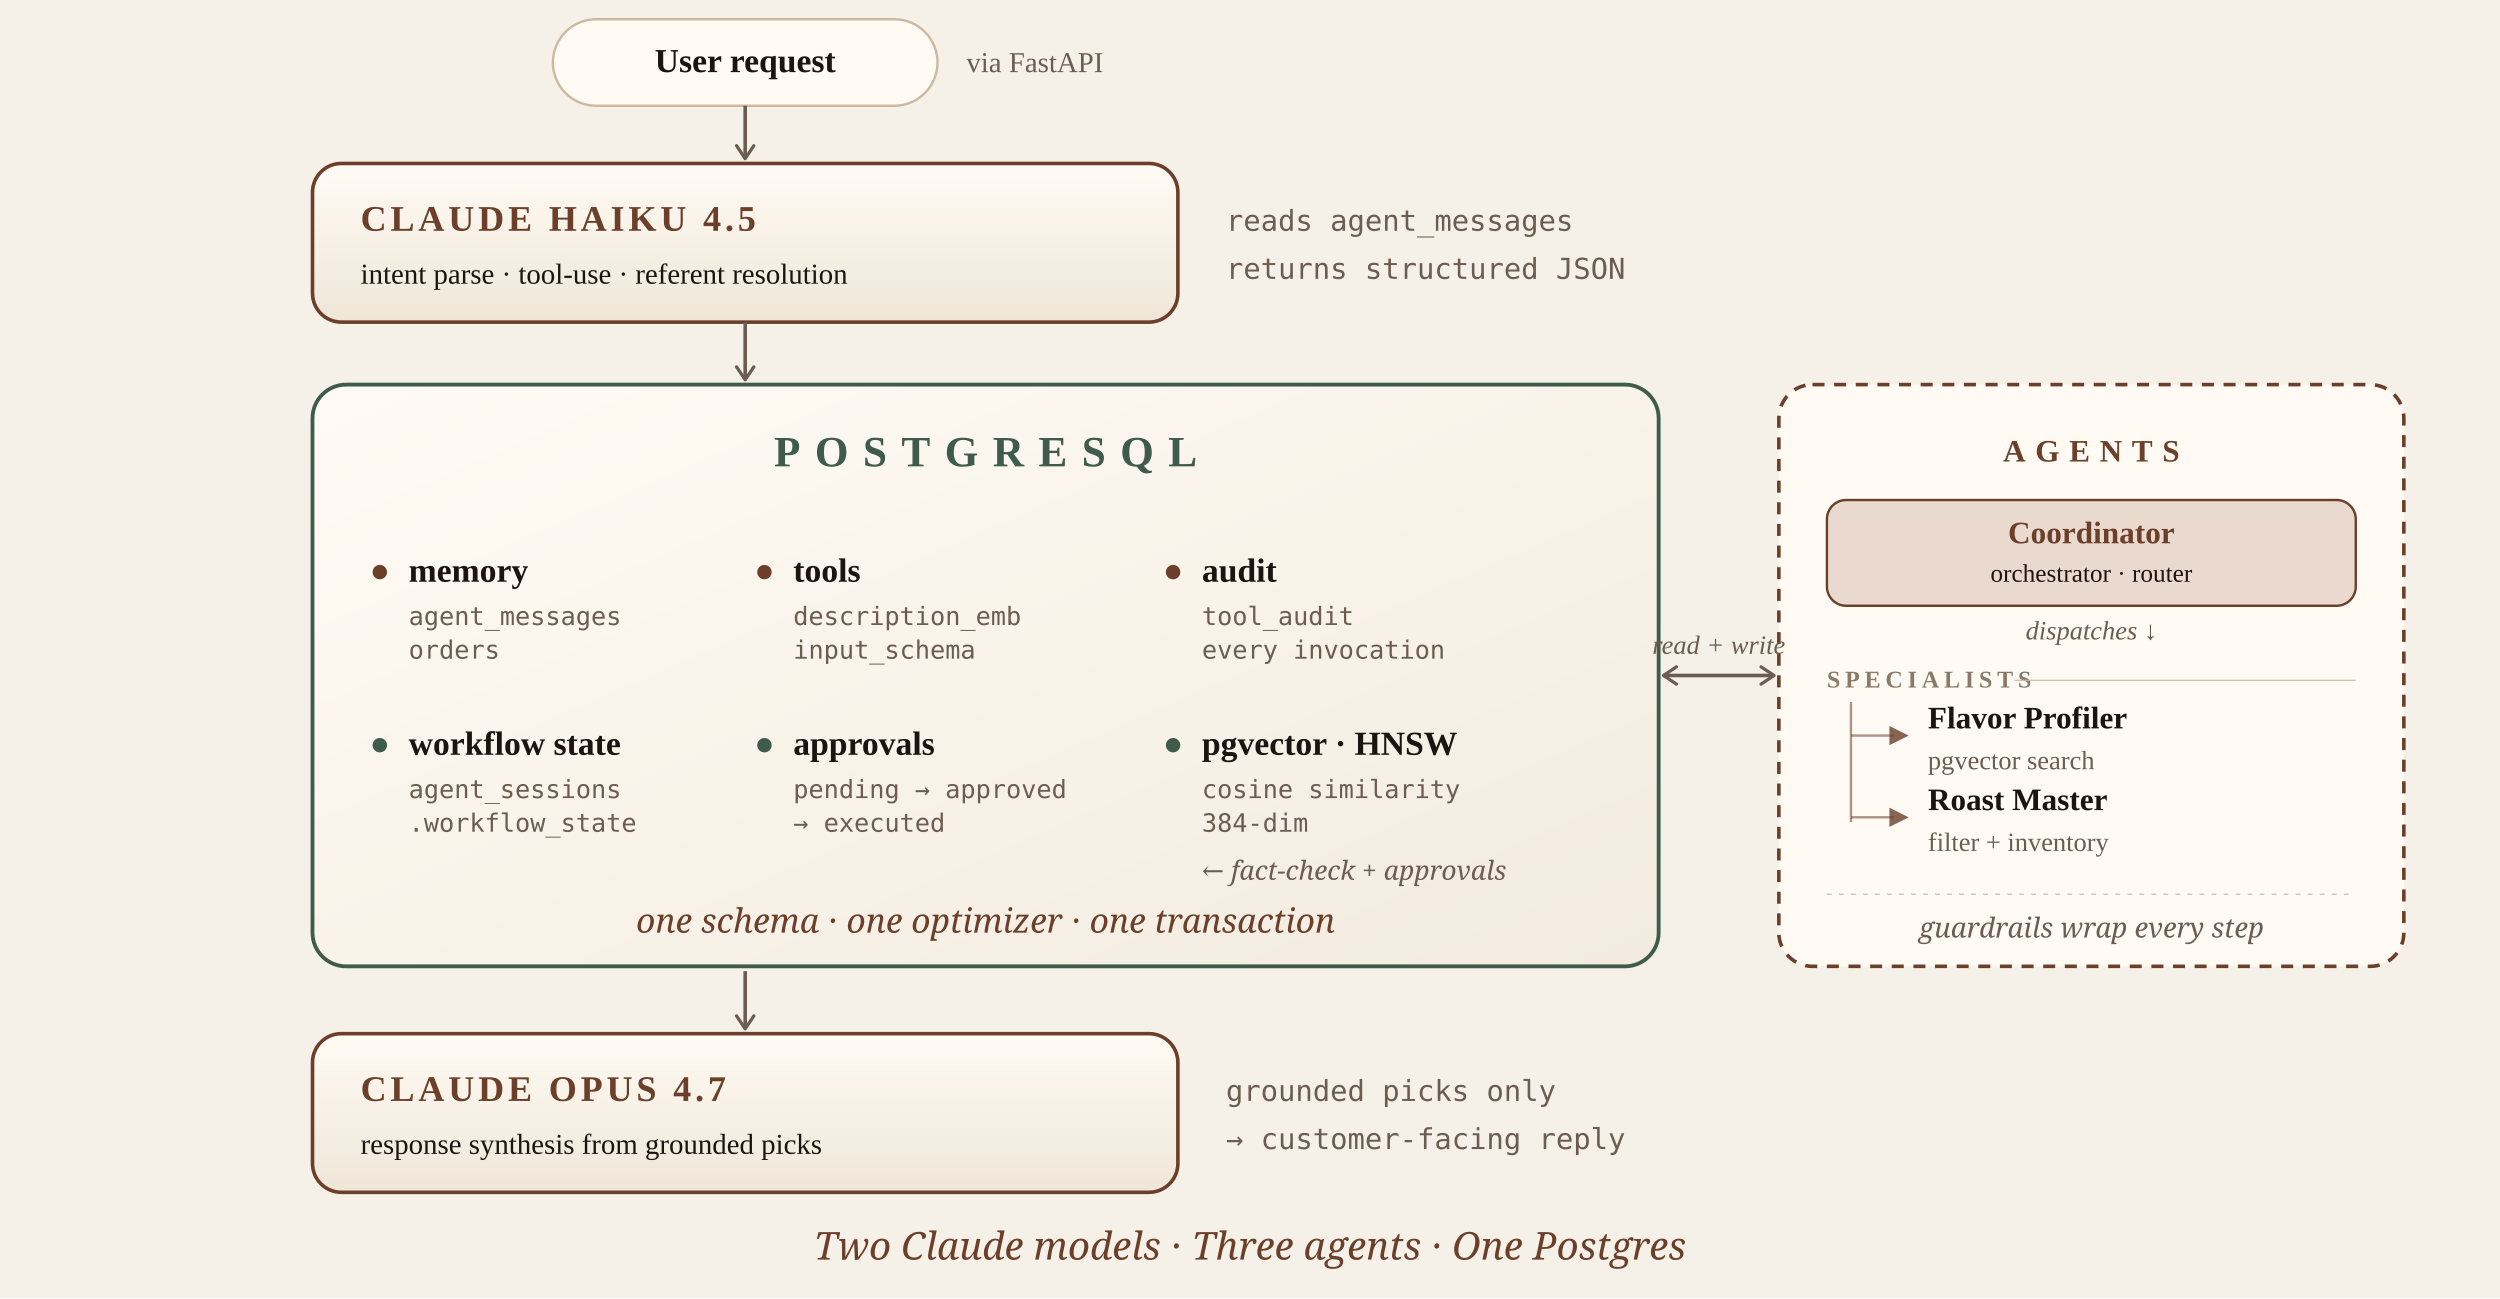
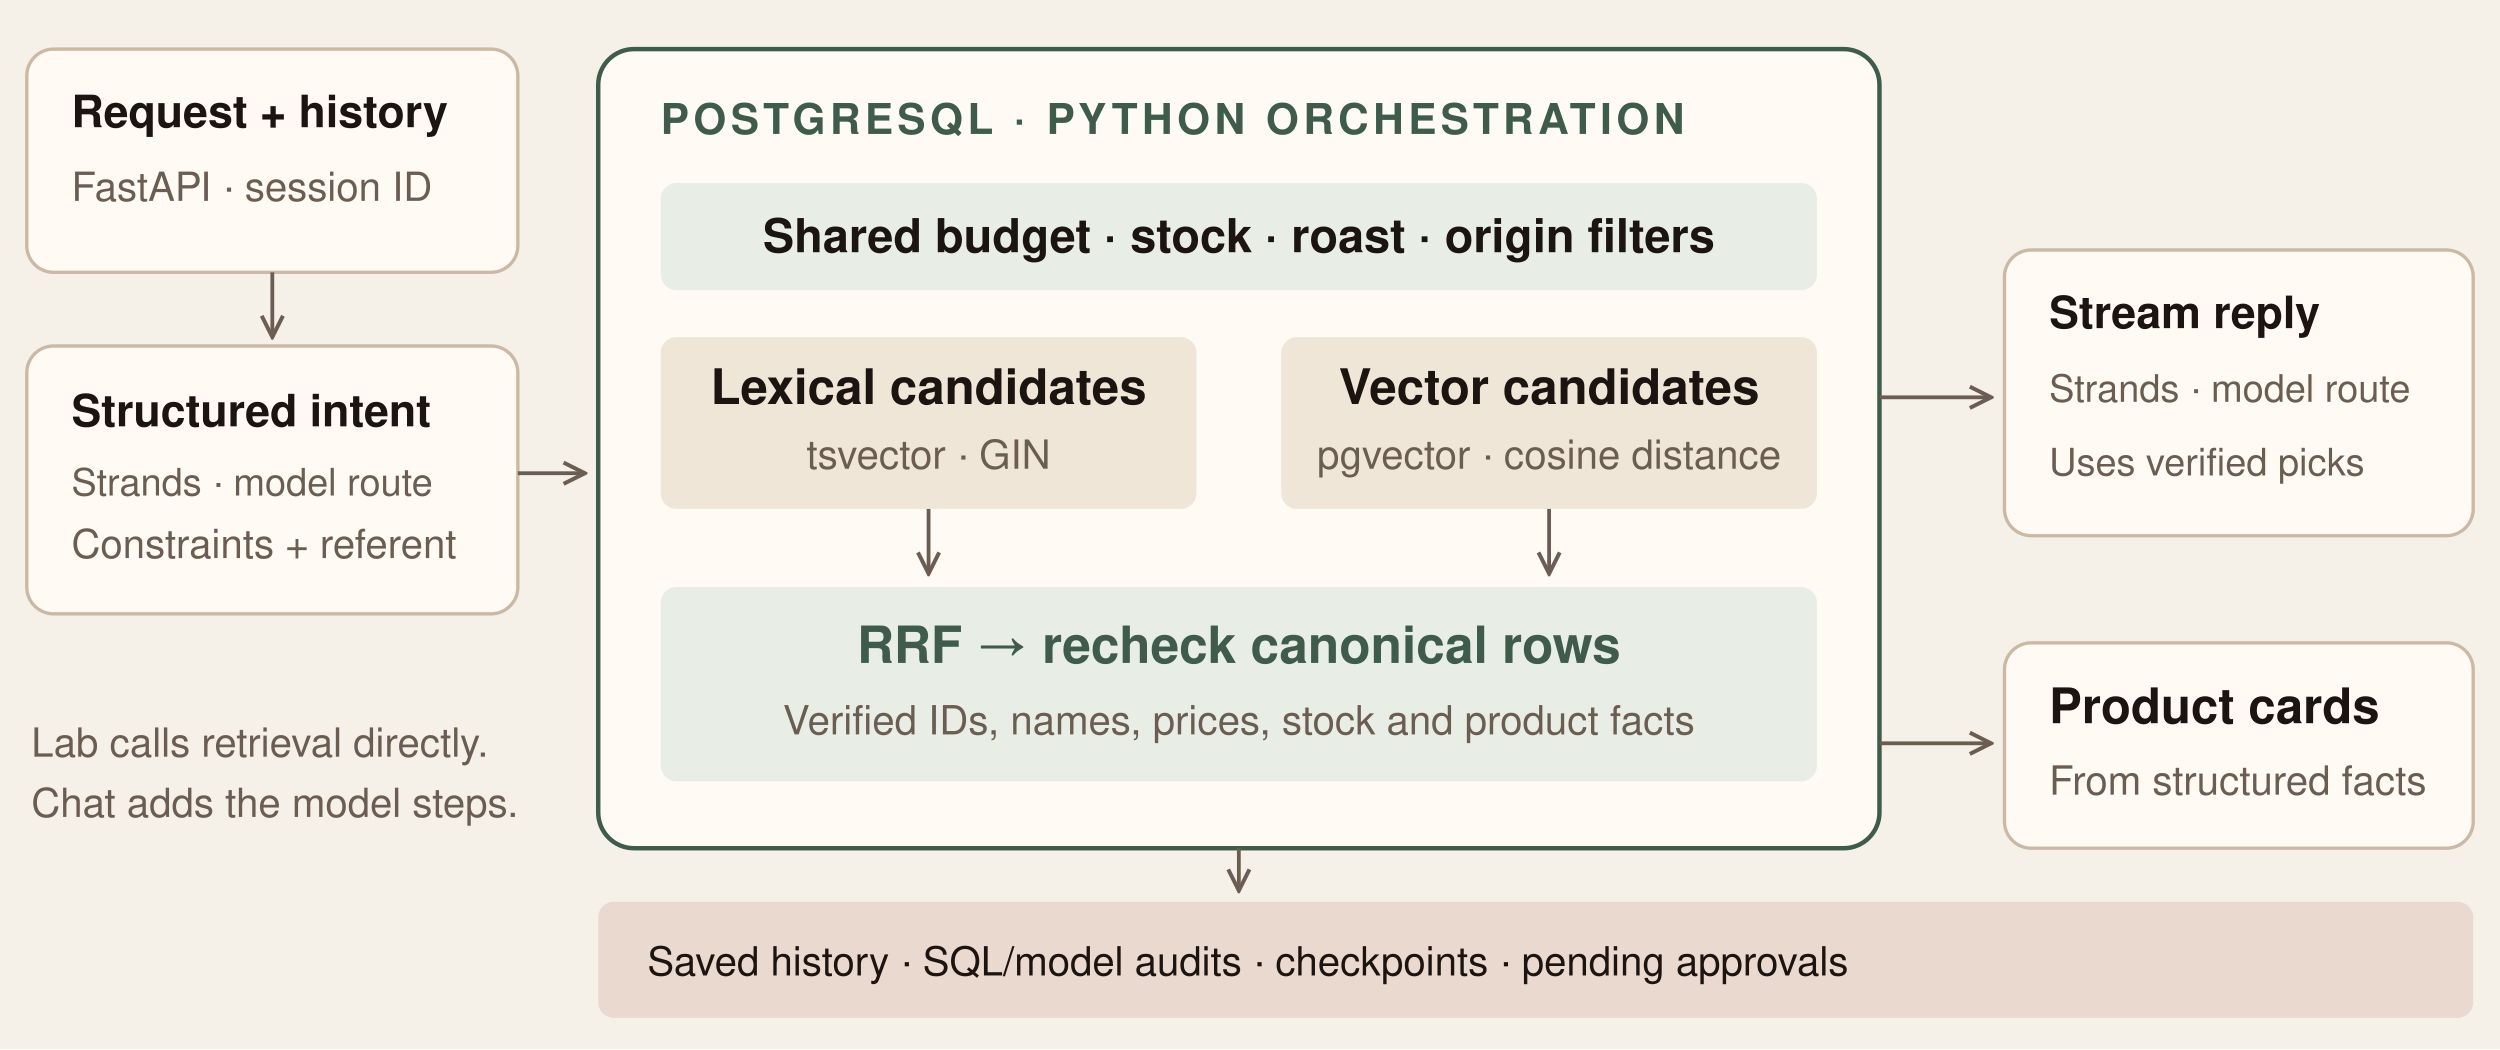
- <svg xmlns="http://www.w3.org/2000/svg" viewBox="0 0 1040 540" role="img" aria-label="Architecture: User request enters via FastAPI, Claude Haiku parses intent, PostgreSQL holds memory and operational state including audit and workflow, the dashed Coordinator column dispatches to Flavor Profiler, Roast Master, and Guardrails, Claude Opus synthesizes a grounded reply returned to the customer.">
+ <svg xmlns="http://www.w3.org/2000/svg" viewBox="0 0 1120 470" role="img" aria-labelledby="title desc">
  <defs>
-     <linearGradient id="llmFill" x1="0%" y1="0%" x2="0%" y2="100%">
-       <stop offset="0%" stop-color="#fffbf4" />
-       <stop offset="100%" stop-color="#efe6d8" />
-     </linearGradient>
-     <linearGradient id="pgFill" x1="0%" y1="0%" x2="100%" y2="100%">
-       <stop offset="0%" stop-color="#fffbf4" />
-       <stop offset="100%" stop-color="#f3ebe0" />
-     </linearGradient>
-     <marker id="arrow" viewBox="0 0 10 10" refX="8" refY="5" markerWidth="6" markerHeight="6" orient="auto-start-reverse">
-       <path d="M2 1 L8 5 L2 9" fill="none" stroke="#6b5d52" stroke-width="1.5" stroke-linecap="round" stroke-linejoin="round" />
-     </marker>
-     <marker id="arrow-start" viewBox="0 0 10 10" refX="2" refY="5" markerWidth="6" markerHeight="6" orient="auto">
-       <path d="M8 1 L2 5 L8 9" fill="none" stroke="#6b5d52" stroke-width="1.5" stroke-linecap="round" stroke-linejoin="round" />
+     <marker id="arrow" viewBox="0 0 10 10" refX="9" refY="5" markerWidth="7" markerHeight="7" orient="auto">
+       <path d="M1 1L9 5L1 9" fill="none" stroke="#6b5d52" stroke-width="1.5" />
    </marker>
  </defs>
-   <rect width="1040" height="540" fill="#f6f1e8" />
-   <g>
-     <rect x="230" y="8" width="160" height="36" rx="18" fill="#fffbf4" stroke="#cbb9a4" stroke-width="1" />
-     <text x="310" y="30" fill="#1c1410" font-family="Source Sans 3, Helvetica, Arial, sans-serif" font-weight="600" font-size="14" text-anchor="middle">User request</text>
+   <rect width="1120" height="470" fill="#f6f1e8" />
+   <g font-family="Helvetica, Arial, sans-serif" fill="#1c1410">
+     <g fill="#fffbf4" stroke="#cbb9a4" stroke-width="1.5">
+       <rect x="12" y="155" width="220" height="120" rx="12" />
+       <rect x="12" y="22" width="220" height="100" rx="12" />
+       <rect x="898" y="112" width="210" height="128" rx="12" />
+       <rect x="898" y="288" width="210" height="92" rx="12" />
+     </g>
+     <text x="32" y="57" font-size="20" font-weight="700">Request + history</text>
+     <text x="32" y="90" font-size="18" fill="#6b5d52">FastAPI · session ID</text>
+     <text x="32" y="191" font-size="20" font-weight="700">Structured intent</text>
+     <text x="32" y="222" font-size="17" fill="#6b5d52">Strands · model route</text>
+     <text x="32" y="250" font-size="18" fill="#6b5d52">Constraints + referent</text>
+     <rect x="268" y="22" width="574" height="358" rx="16" fill="#fffbf4" stroke="#3f5c4b" stroke-width="2" />
+     <text x="296" y="60" font-size="19" font-weight="700" letter-spacing="2" fill="#3f5c4b">POSTGRESQL · PYTHON ORCHESTRATION</text>
+     <rect x="296" y="82" width="518" height="48" rx="7" fill="#e8eee5" />
+     <text x="555" y="113" text-anchor="middle" font-size="21" font-weight="700">Shared budget · stock · roast · origin filters</text>
+     <rect x="296" y="151" width="240" height="77" rx="7" fill="#efe6d8" />
+     <rect x="574" y="151" width="240" height="77" rx="7" fill="#efe6d8" />
+     <text x="416" y="181" text-anchor="middle" font-size="22" font-weight="700">Lexical candidates</text>
+     <text x="416" y="210" text-anchor="middle" font-size="18" fill="#6b5d52">tsvector · GIN</text>
+     <text x="694" y="181" text-anchor="middle" font-size="22" font-weight="700">Vector candidates</text>
+     <text x="694" y="210" text-anchor="middle" font-size="18" fill="#6b5d52">pgvector · cosine distance</text>
+     <rect x="296" y="263" width="518" height="87" rx="7" fill="#e8eee5" />
+     <text x="555" y="297" text-anchor="middle" font-size="23" font-weight="700" fill="#3f5c4b">RRF → recheck canonical rows</text>
+     <text x="555" y="329" text-anchor="middle" font-size="18" fill="#6b5d52">Verified IDs, names, prices, stock and product facts</text>
+     <text x="918" y="147" font-size="20" font-weight="700">Stream reply</text>
+     <text x="918" y="180" font-size="17" fill="#6b5d52">Strands · model route</text>
+     <text x="918" y="213" font-size="17" fill="#6b5d52">Uses verified picks</text>
+     <text x="918" y="324" font-size="22" font-weight="700">Product cards</text>
+     <text x="918" y="356" font-size="18" fill="#6b5d52">From structured facts</text>
+     <rect x="268" y="404" width="840" height="52" rx="7" fill="#ead9cf" />
+     <text x="290" y="437" font-size="18">Saved history · SQL/model audits · checkpoints · pending approvals</text>
+     <text x="14" y="339" font-size="18" fill="#6b5d52">Lab calls retrieval directly.</text>
+     <text x="14" y="366" font-size="18" fill="#6b5d52">Chat adds the model steps.</text>
  </g>
-   <text x="402" y="30" fill="#6b5d52" font-family="Source Sans 3, Helvetica, Arial, sans-serif" font-size="12">via FastAPI</text>
-   <line x1="310" y1="44" x2="310" y2="66" stroke="#6b5d52" stroke-width="1.5" marker-end="url(#arrow)" />
-   <g>
-     <rect x="130" y="68" width="360" height="66" rx="12" fill="url(#llmFill)" stroke="#6b3f2a" stroke-width="1.5" />
-     <text x="150" y="96" fill="#6b3f2a" font-family="Source Sans 3, Helvetica, Arial, sans-serif" font-weight="700" font-size="15" letter-spacing="1.6">CLAUDE HAIKU 4.5</text>
-     <text x="150" y="118" fill="#1c1410" font-family="Source Sans 3, Helvetica, Arial, sans-serif" font-size="12">intent parse · tool-use · referent resolution</text>
+   <g fill="none" stroke="#6b5d52" stroke-width="1.7" marker-end="url(#arrow)">
+     <path d="M122 122V151" />
+     <path d="M232 212H262" />
+     <path d="M416 228V257" />
+     <path d="M694 228V257" />
+     <path d="M842 178H892" />
+     <path d="M842 333H892" />
+     <path d="M555 380V399" />
  </g>
-   <text x="510" y="96" fill="#6b5d52" font-family="IBM Plex Mono, Menlo, Consolas, monospace" font-size="12">reads agent_messages</text>
-   <text x="510" y="116" fill="#6b5d52" font-family="IBM Plex Mono, Menlo, Consolas, monospace" font-size="12">returns structured JSON</text>
-   <line x1="310" y1="134" x2="310" y2="158" stroke="#6b5d52" stroke-width="1.5" marker-end="url(#arrow)" />
-   <g>
-     <rect x="130" y="160" width="560" height="242" rx="14" fill="url(#pgFill)" stroke="#3f5c4b" stroke-width="1.6" />
-     <text x="410" y="194" fill="#3f5c4b" font-family="Source Sans 3, Helvetica, Arial, sans-serif" font-weight="700" font-size="18" text-anchor="middle" letter-spacing="6">POSTGRESQL</text>
-     <circle cx="158" cy="238" r="3" fill="#6b3f2a" />
-     <text x="170" y="242" fill="#1c1410" font-family="Source Sans 3, Helvetica, Arial, sans-serif" font-weight="700" font-size="14">memory</text>
-     <text x="170" y="260" fill="#6b5d52" font-family="IBM Plex Mono, Menlo, Consolas, monospace" font-size="10.5">agent_messages</text>
-     <text x="170" y="274" fill="#6b5d52" font-family="IBM Plex Mono, Menlo, Consolas, monospace" font-size="10.5">orders</text>
-     <circle cx="318" cy="238" r="3" fill="#6b3f2a" />
-     <text x="330" y="242" fill="#1c1410" font-family="Source Sans 3, Helvetica, Arial, sans-serif" font-weight="700" font-size="14">tools</text>
-     <text x="330" y="260" fill="#6b5d52" font-family="IBM Plex Mono, Menlo, Consolas, monospace" font-size="10.5">description_emb</text>
-     <text x="330" y="274" fill="#6b5d52" font-family="IBM Plex Mono, Menlo, Consolas, monospace" font-size="10.5">input_schema</text>
-     <circle cx="488" cy="238" r="3" fill="#6b3f2a" />
-     <text x="500" y="242" fill="#1c1410" font-family="Source Sans 3, Helvetica, Arial, sans-serif" font-weight="700" font-size="14">audit</text>
-     <text x="500" y="260" fill="#6b5d52" font-family="IBM Plex Mono, Menlo, Consolas, monospace" font-size="10.5">tool_audit</text>
-     <text x="500" y="274" fill="#6b5d52" font-family="IBM Plex Mono, Menlo, Consolas, monospace" font-size="10.5">every invocation</text>
-     <circle cx="158" cy="310" r="3" fill="#3f5c4b" />
-     <text x="170" y="314" fill="#1c1410" font-family="Source Sans 3, Helvetica, Arial, sans-serif" font-weight="700" font-size="14">workflow state</text>
-     <text x="170" y="332" fill="#6b5d52" font-family="IBM Plex Mono, Menlo, Consolas, monospace" font-size="10.5">agent_sessions</text>
-     <text x="170" y="346" fill="#6b5d52" font-family="IBM Plex Mono, Menlo, Consolas, monospace" font-size="10.5">.workflow_state</text>
-     <circle cx="318" cy="310" r="3" fill="#3f5c4b" />
-     <text x="330" y="314" fill="#1c1410" font-family="Source Sans 3, Helvetica, Arial, sans-serif" font-weight="700" font-size="14">approvals</text>
-     <text x="330" y="332" fill="#6b5d52" font-family="IBM Plex Mono, Menlo, Consolas, monospace" font-size="10.5">pending → approved</text>
-     <text x="330" y="346" fill="#6b5d52" font-family="IBM Plex Mono, Menlo, Consolas, monospace" font-size="10.5">→ executed</text>
-     <circle cx="488" cy="310" r="3" fill="#3f5c4b" />
-     <text x="500" y="314" fill="#1c1410" font-family="Source Sans 3, Helvetica, Arial, sans-serif" font-weight="700" font-size="14">pgvector · HNSW</text>
-     <text x="500" y="332" fill="#6b5d52" font-family="IBM Plex Mono, Menlo, Consolas, monospace" font-size="10.5">cosine similarity</text>
-     <text x="500" y="346" fill="#6b5d52" font-family="IBM Plex Mono, Menlo, Consolas, monospace" font-size="10.5">384-dim</text>
-     <text x="500" y="366" fill="#6b5d52" font-family="Fraunces, Georgia, serif" font-style="italic" font-size="11">← fact-check + approvals</text>
-     <text x="410" y="388" fill="#6b3f2a" font-family="Fraunces, Georgia, serif" font-style="italic" font-size="14" text-anchor="middle">one schema · one optimizer · one transaction</text>
-   </g>
-   <g>
-     <rect x="740" y="160" width="260" height="242" rx="14" fill="#fffbf4" stroke="#6b3f2a" stroke-width="1.5" stroke-dasharray="5 4" />
-     <text x="870" y="192" fill="#6b3f2a" font-family="Source Sans 3, Helvetica, Arial, sans-serif" font-weight="700" font-size="13" text-anchor="middle" letter-spacing="4">AGENTS</text>
-     <rect x="760" y="208" width="220" height="44" rx="8" fill="#ead9cf" stroke="#6b3f2a" stroke-width="1" />
-     <text x="870" y="226" fill="#6b3f2a" font-family="Source Sans 3, Helvetica, Arial, sans-serif" font-weight="700" font-size="13" text-anchor="middle">Coordinator</text>
-     <text x="870" y="242" fill="#1c1410" font-family="Source Sans 3, Helvetica, Arial, sans-serif" font-size="10.5" text-anchor="middle">orchestrator · router</text>
-     <text x="870" y="266" fill="#6b5d52" font-family="Source Sans 3, Helvetica, Arial, sans-serif" font-style="italic" font-size="11" text-anchor="middle">dispatches ↓</text>
-     <text x="760" y="286" fill="#8a7a6b" font-family="Source Sans 3, Helvetica, Arial, sans-serif" font-weight="600" font-size="10" letter-spacing="2">SPECIALISTS</text>
-     <line x1="838" y1="283" x2="980" y2="283" stroke="#cbb9a4" stroke-width="0.5" />
-     <line x1="770" y1="292" x2="770" y2="342" stroke="#6b3f2a" stroke-width="1" opacity="0.55" />
-     <line x1="770" y1="306" x2="788" y2="306" stroke="#6b3f2a" stroke-width="1" opacity="0.55" />
-     <polygon points="786,302 794,306 786,310" fill="#6b3f2a" opacity="0.8" />
-     <text x="802" y="303" fill="#1c1410" font-family="Source Sans 3, Helvetica, Arial, sans-serif" font-weight="600" font-size="13">Flavor Profiler</text>
-     <text x="802" y="320" fill="#6b5d52" font-family="Source Sans 3, Helvetica, Arial, sans-serif" font-size="11">pgvector search</text>
-     <line x1="770" y1="340" x2="788" y2="340" stroke="#6b3f2a" stroke-width="1" opacity="0.55" />
-     <polygon points="786,336 794,340 786,344" fill="#6b3f2a" opacity="0.8" />
-     <text x="802" y="337" fill="#1c1410" font-family="Source Sans 3, Helvetica, Arial, sans-serif" font-weight="600" font-size="13">Roast Master</text>
-     <text x="802" y="354" fill="#6b5d52" font-family="Source Sans 3, Helvetica, Arial, sans-serif" font-size="11">filter + inventory</text>
-     <line x1="760" y1="372" x2="980" y2="372" stroke="#cbb9a4" stroke-width="0.5" stroke-dasharray="2 3" />
-     <text x="870" y="390" fill="#6b5d52" font-family="Fraunces, Georgia, serif" font-style="italic" font-size="11.5" text-anchor="middle">guardrails wrap every step</text>
-   </g>
-   <line x1="692" y1="281" x2="738" y2="281" stroke="#6b5d52" stroke-width="1.5" marker-start="url(#arrow-start)" marker-end="url(#arrow)" />
-   <text x="715" y="272" fill="#6b5d52" font-family="Source Sans 3, Helvetica, Arial, sans-serif" font-style="italic" font-size="11" text-anchor="middle">read + write</text>
-   <line x1="310" y1="404" x2="310" y2="428" stroke="#6b5d52" stroke-width="1.5" marker-end="url(#arrow)" />
-   <g>
-     <rect x="130" y="430" width="360" height="66" rx="12" fill="url(#llmFill)" stroke="#6b3f2a" stroke-width="1.5" />
-     <text x="150" y="458" fill="#6b3f2a" font-family="Source Sans 3, Helvetica, Arial, sans-serif" font-weight="700" font-size="15" letter-spacing="1.6">CLAUDE OPUS 4.7</text>
-     <text x="150" y="480" fill="#1c1410" font-family="Source Sans 3, Helvetica, Arial, sans-serif" font-size="12">response synthesis from grounded picks</text>
-   </g>
-   <text x="510" y="458" fill="#6b5d52" font-family="IBM Plex Mono, Menlo, Consolas, monospace" font-size="12">grounded picks only</text>
-   <text x="510" y="478" fill="#6b5d52" font-family="IBM Plex Mono, Menlo, Consolas, monospace" font-size="12">→ customer-facing reply</text>
-   <text x="520" y="524" fill="#6b3f2a" font-family="Fraunces, Georgia, serif" font-style="italic" font-size="16" text-anchor="middle">Two Claude models · Three agents · One Postgres</text>
</svg>
